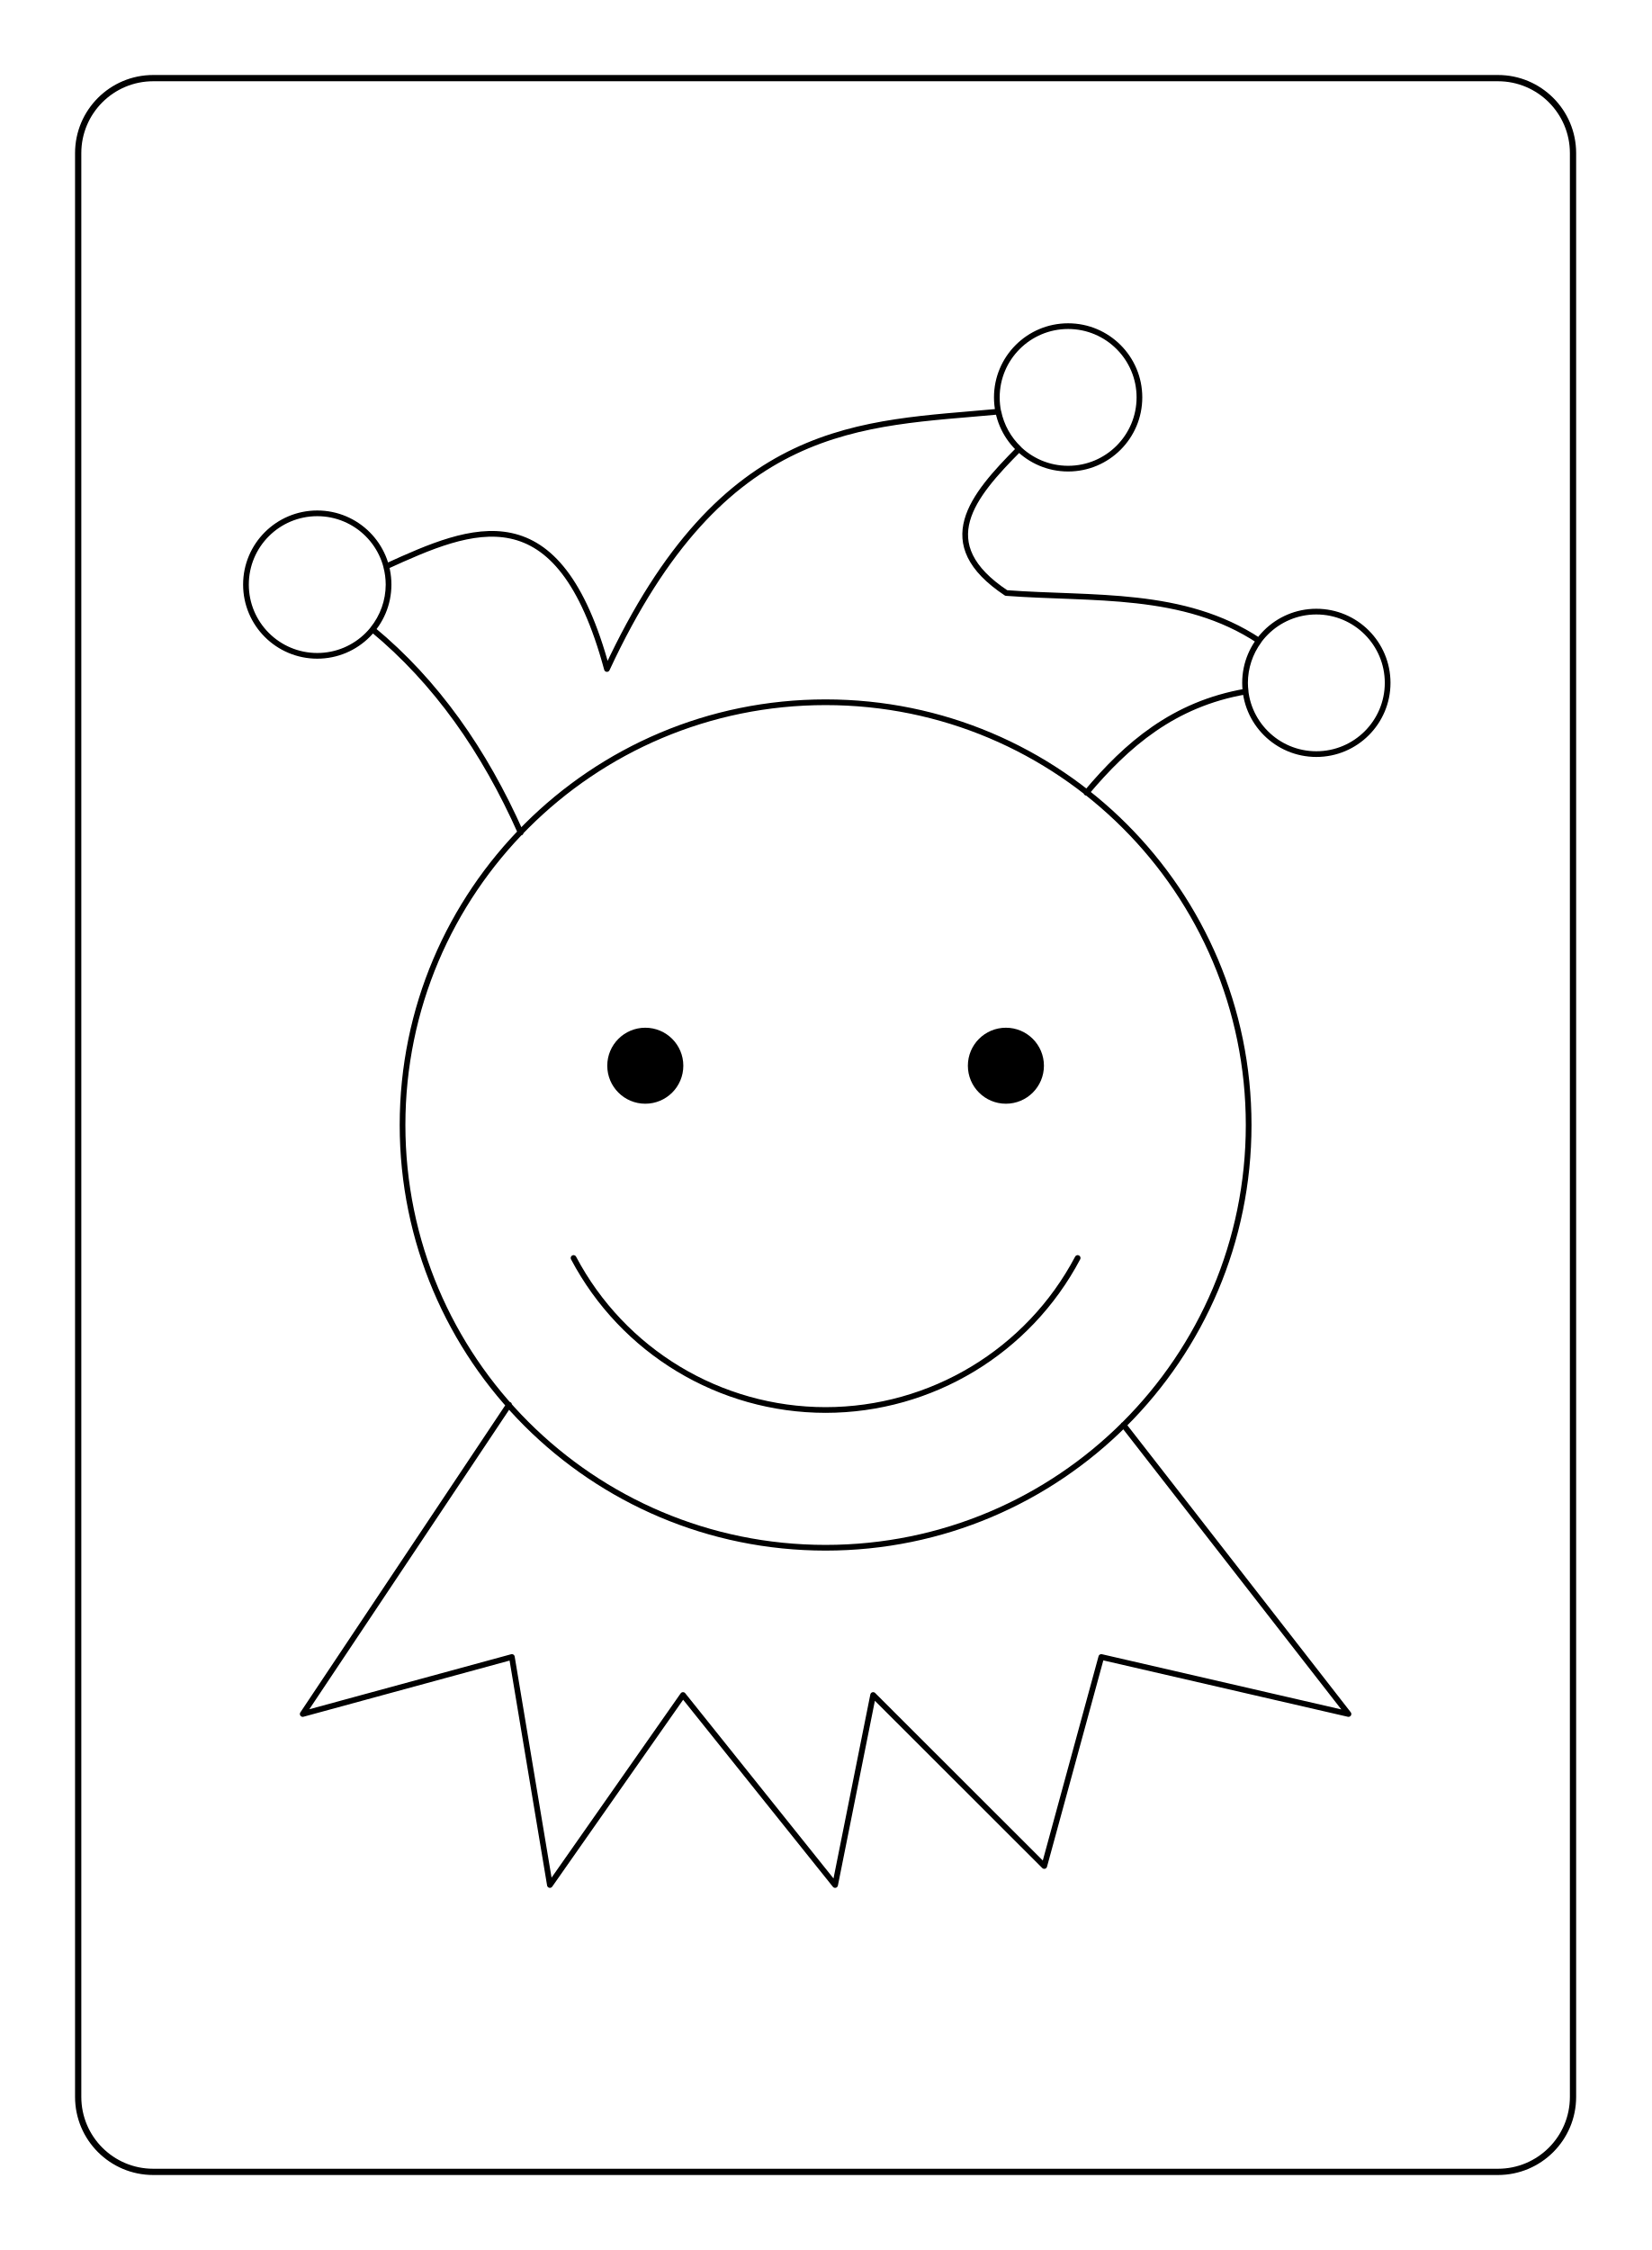
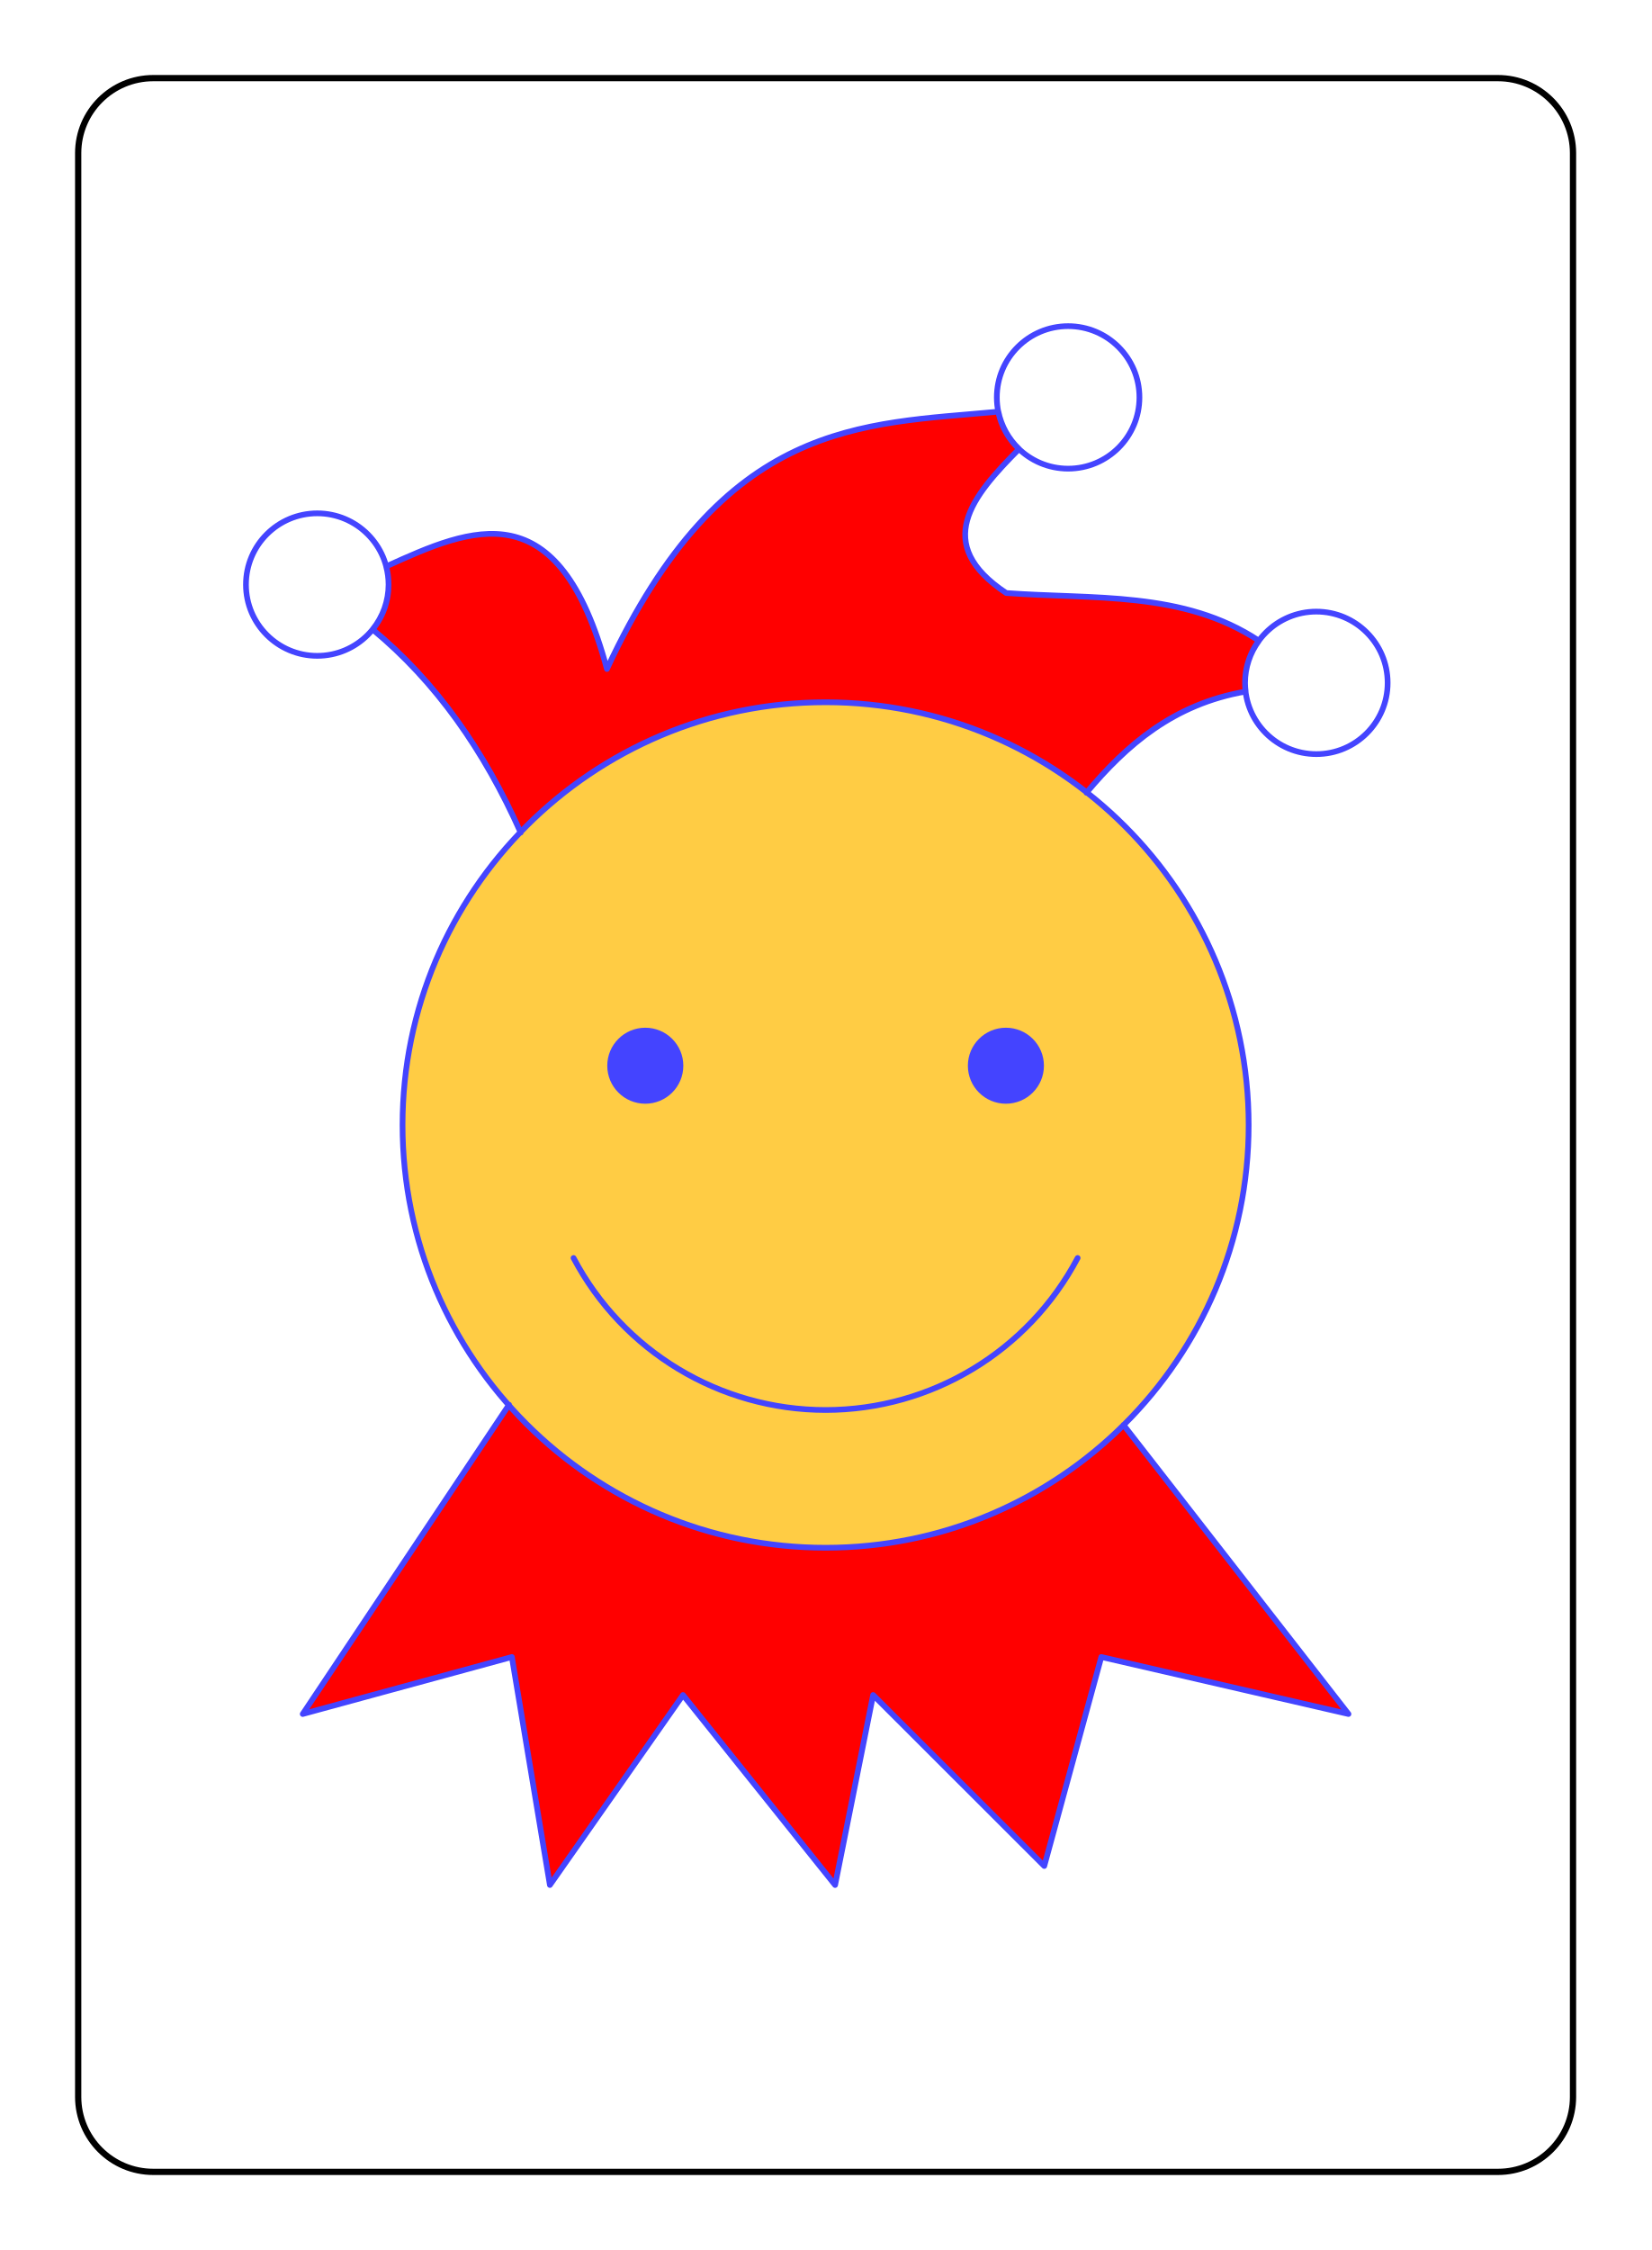
- <svg xmlns="http://www.w3.org/2000/svg" xmlns:xlink="http://www.w3.org/1999/xlink" class="card" face="2J" height="94mm" preserveAspectRatio="none" viewBox="-132 -180 264 360" width="69mm">
-   <symbol id="J21" preserveAspectRatio="none" viewBox="0 0 1300 2000">
-     <path fill="black" d="M879.655,937.603a40,40 0 0 1 -40,40 40,40 0 0 1 -40,-40 40,40 0 0 1 40,-40 40,40 0 0 1 40,40zm-379.31,0a40,40 0 0 1 -40,40 40,40 0 0 1 -40,-40 40,40 0 0 1 40,-40 40,40 0 0 1 40,40z" />
+ <svg xmlns="http://www.w3.org/2000/svg" xmlns:xlink="http://www.w3.org/1999/xlink" class="card" face="1J" height="94mm" preserveAspectRatio="none" viewBox="-132 -180 264 360" width="69mm">
+   <symbol id="J11" preserveAspectRatio="none" viewBox="0 0 1300 2000">
+     <path fill="#FC4" d="M1095,1000A445,445 0 0 1 650,1445 445,445 0 0 1 205,1000 445,445 0 0 1 650,555 445,445 0 0 1 1095,1000Z" />
  </symbol>
-   <symbol id="J22" preserveAspectRatio="none" viewBox="0 0 1300 2000">
-     <path stroke="black" stroke-linecap="round" stroke-linejoin="round" stroke-width="6" fill="none" d="M317.057,1294.416 100,1620l220,-60 40,240 140,-200 160,200 40,-200 180,180 60,-220 260,60 -236.68,-304.303M1241.199,534.589a75,75 0 0 1 -75,75 75,75 0 0 1 -75,-75 75,75 0 0 1 75,-75 75,75 0 0 1 75,75zM980.115,234.097a75,75 0 0 1 -75,75 75,75 0 0 1 -75,-75 75,75 0 0 1 75,-75 75,75 0 0 1 75,75zM190.296,431.141a75,75 0 0 1 -75,75 75,75 0 0 1 -75,-75 75,75 0 0 1 75,-75 75,75 0 0 1 75,75zM924.346,650.271c42.401,-50.454 91.594,-93.354 167.506,-106.539 -0.404,-3.031 -0.622,-6.085 -0.652,-9.143 0.03,-15.961 5.15,-31.496 14.617,-44.346C1026.352,437.475 931.121,446.832 840,440 761.98,388.076 804.102,338.179 853.518,288.404 842.404,277.842 834.795,264.127 831.715,249.107 687.944,262.659 542.481,256.338 420,520 369.081,331.383 278.615,370.613 187.771,412.014c1.661,6.24 2.509,12.669 2.523,19.127 -0.021,17.19 -5.946,33.85 -16.783,47.193 66.827,55.255 117.569,127.831 155.77,213.91M384.889,1140c51.89,98.343 153.918,159.919 265.111,160 111.198,-0.076 213.233,-61.653 265.125,-160M1095,1000A445,445 0 0 1 650,1445 445,445 0 0 1 205,1000 445,445 0 0 1 650,555 445,445 0 0 1 1095,1000Z" />
+   <symbol id="J12" preserveAspectRatio="none" viewBox="0 0 1300 2000">
+     <path fill="red" d="M317.057,1294.416 100,1620l220,-60 40,240 140,-200 160,200 40,-200 180,180 60,-220 260,60 -236.68,-304.303A445,445 0 0 1 650,1445 445,445 0 0 1 317.057,1294.416ZM831.715,249.107C687.944,262.659 542.481,256.338 420,520 369.081,331.383 278.615,370.613 187.771,412.014a75,75 0 0 1 2.523,19.127 75,75 0 0 1 -16.785,47.195c66.827,55.255 117.575,127.825 155.775,213.904A445,445 0 0 1 650,555 445,445 0 0 1 924.34,650.266c42.399,-50.456 91.6,-93.347 167.512,-106.533a75,75 0 0 1 -0.652,-9.143 75,75 0 0 1 14.617,-44.346C1026.352,437.475 931.121,446.832 840,440 761.98,388.076 804.102,338.179 853.518,288.404a75,75 0 0 1 -21.803,-39.297z" />
+   </symbol>
+   <symbol id="J13" preserveAspectRatio="none" viewBox="0 0 1300 2000">
+     <path fill="#44F" d="M879.655,937.603a40,40 0 0 1 -40,40 40,40 0 0 1 -40,-40 40,40 0 0 1 40,-40 40,40 0 0 1 40,40zm-379.31,0a40,40 0 0 1 -40,40 40,40 0 0 1 -40,-40 40,40 0 0 1 40,-40 40,40 0 0 1 40,40z" />
+   </symbol>
+   <symbol id="J14" preserveAspectRatio="none" viewBox="0 0 1300 2000">
+     <path stroke="#44F" stroke-linecap="round" stroke-linejoin="round" stroke-width="6" fill="none" d="M317.057,1294.416 100,1620l220,-60 40,240 140,-200 160,200 40,-200 180,180 60,-220 260,60 -236.68,-304.303M1241.199,534.589a75,75 0 0 1 -75,75 75,75 0 0 1 -75,-75 75,75 0 0 1 75,-75 75,75 0 0 1 75,75zM980.115,234.097a75,75 0 0 1 -75,75 75,75 0 0 1 -75,-75 75,75 0 0 1 75,-75 75,75 0 0 1 75,75zM190.296,431.141a75,75 0 0 1 -75,75 75,75 0 0 1 -75,-75 75,75 0 0 1 75,-75 75,75 0 0 1 75,75zM924.346,650.271c42.401,-50.454 91.594,-93.354 167.506,-106.539 -0.404,-3.031 -0.622,-6.085 -0.652,-9.143 0.03,-15.961 5.15,-31.496 14.617,-44.346C1026.352,437.475 931.121,446.832 840,440 761.98,388.076 804.102,338.179 853.518,288.404 842.404,277.842 834.795,264.127 831.715,249.107 687.944,262.659 542.481,256.338 420,520 369.081,331.383 278.615,370.613 187.771,412.014c1.661,6.24 2.509,12.669 2.523,19.127 -0.021,17.19 -5.946,33.85 -16.783,47.193 66.827,55.255 117.569,127.831 155.77,213.91M384.889,1140c51.89,98.343 153.918,159.919 265.111,160 111.198,-0.076 213.233,-61.653 265.125,-160M1095,1000A445,445 0 0 1 650,1445 445,445 0 0 1 205,1000 445,445 0 0 1 650,555 445,445 0 0 1 1095,1000Z" />
  </symbol>
  <rect x="-240" y="-336" width="480" height="672" fill="white" />
  <rect width="239" height="335" x="-119.5" y="-167.5" rx="12" ry="12" fill="white" stroke="black" />
-   <use width="197.6" height="304" x="-98.8" y="-152" xlink:href="#J21" />
-   <use width="197.6" height="304" x="-98.8" y="-152" xlink:href="#J22" />
+   <use width="197.6" height="304" x="-98.8" y="-152" xlink:href="#J11" />
+   <use width="197.6" height="304" x="-98.8" y="-152" xlink:href="#J12" />
+   <use width="197.6" height="304" x="-98.8" y="-152" xlink:href="#J13" />
+   <use width="197.6" height="304" x="-98.8" y="-152" xlink:href="#J14" />
</svg>
